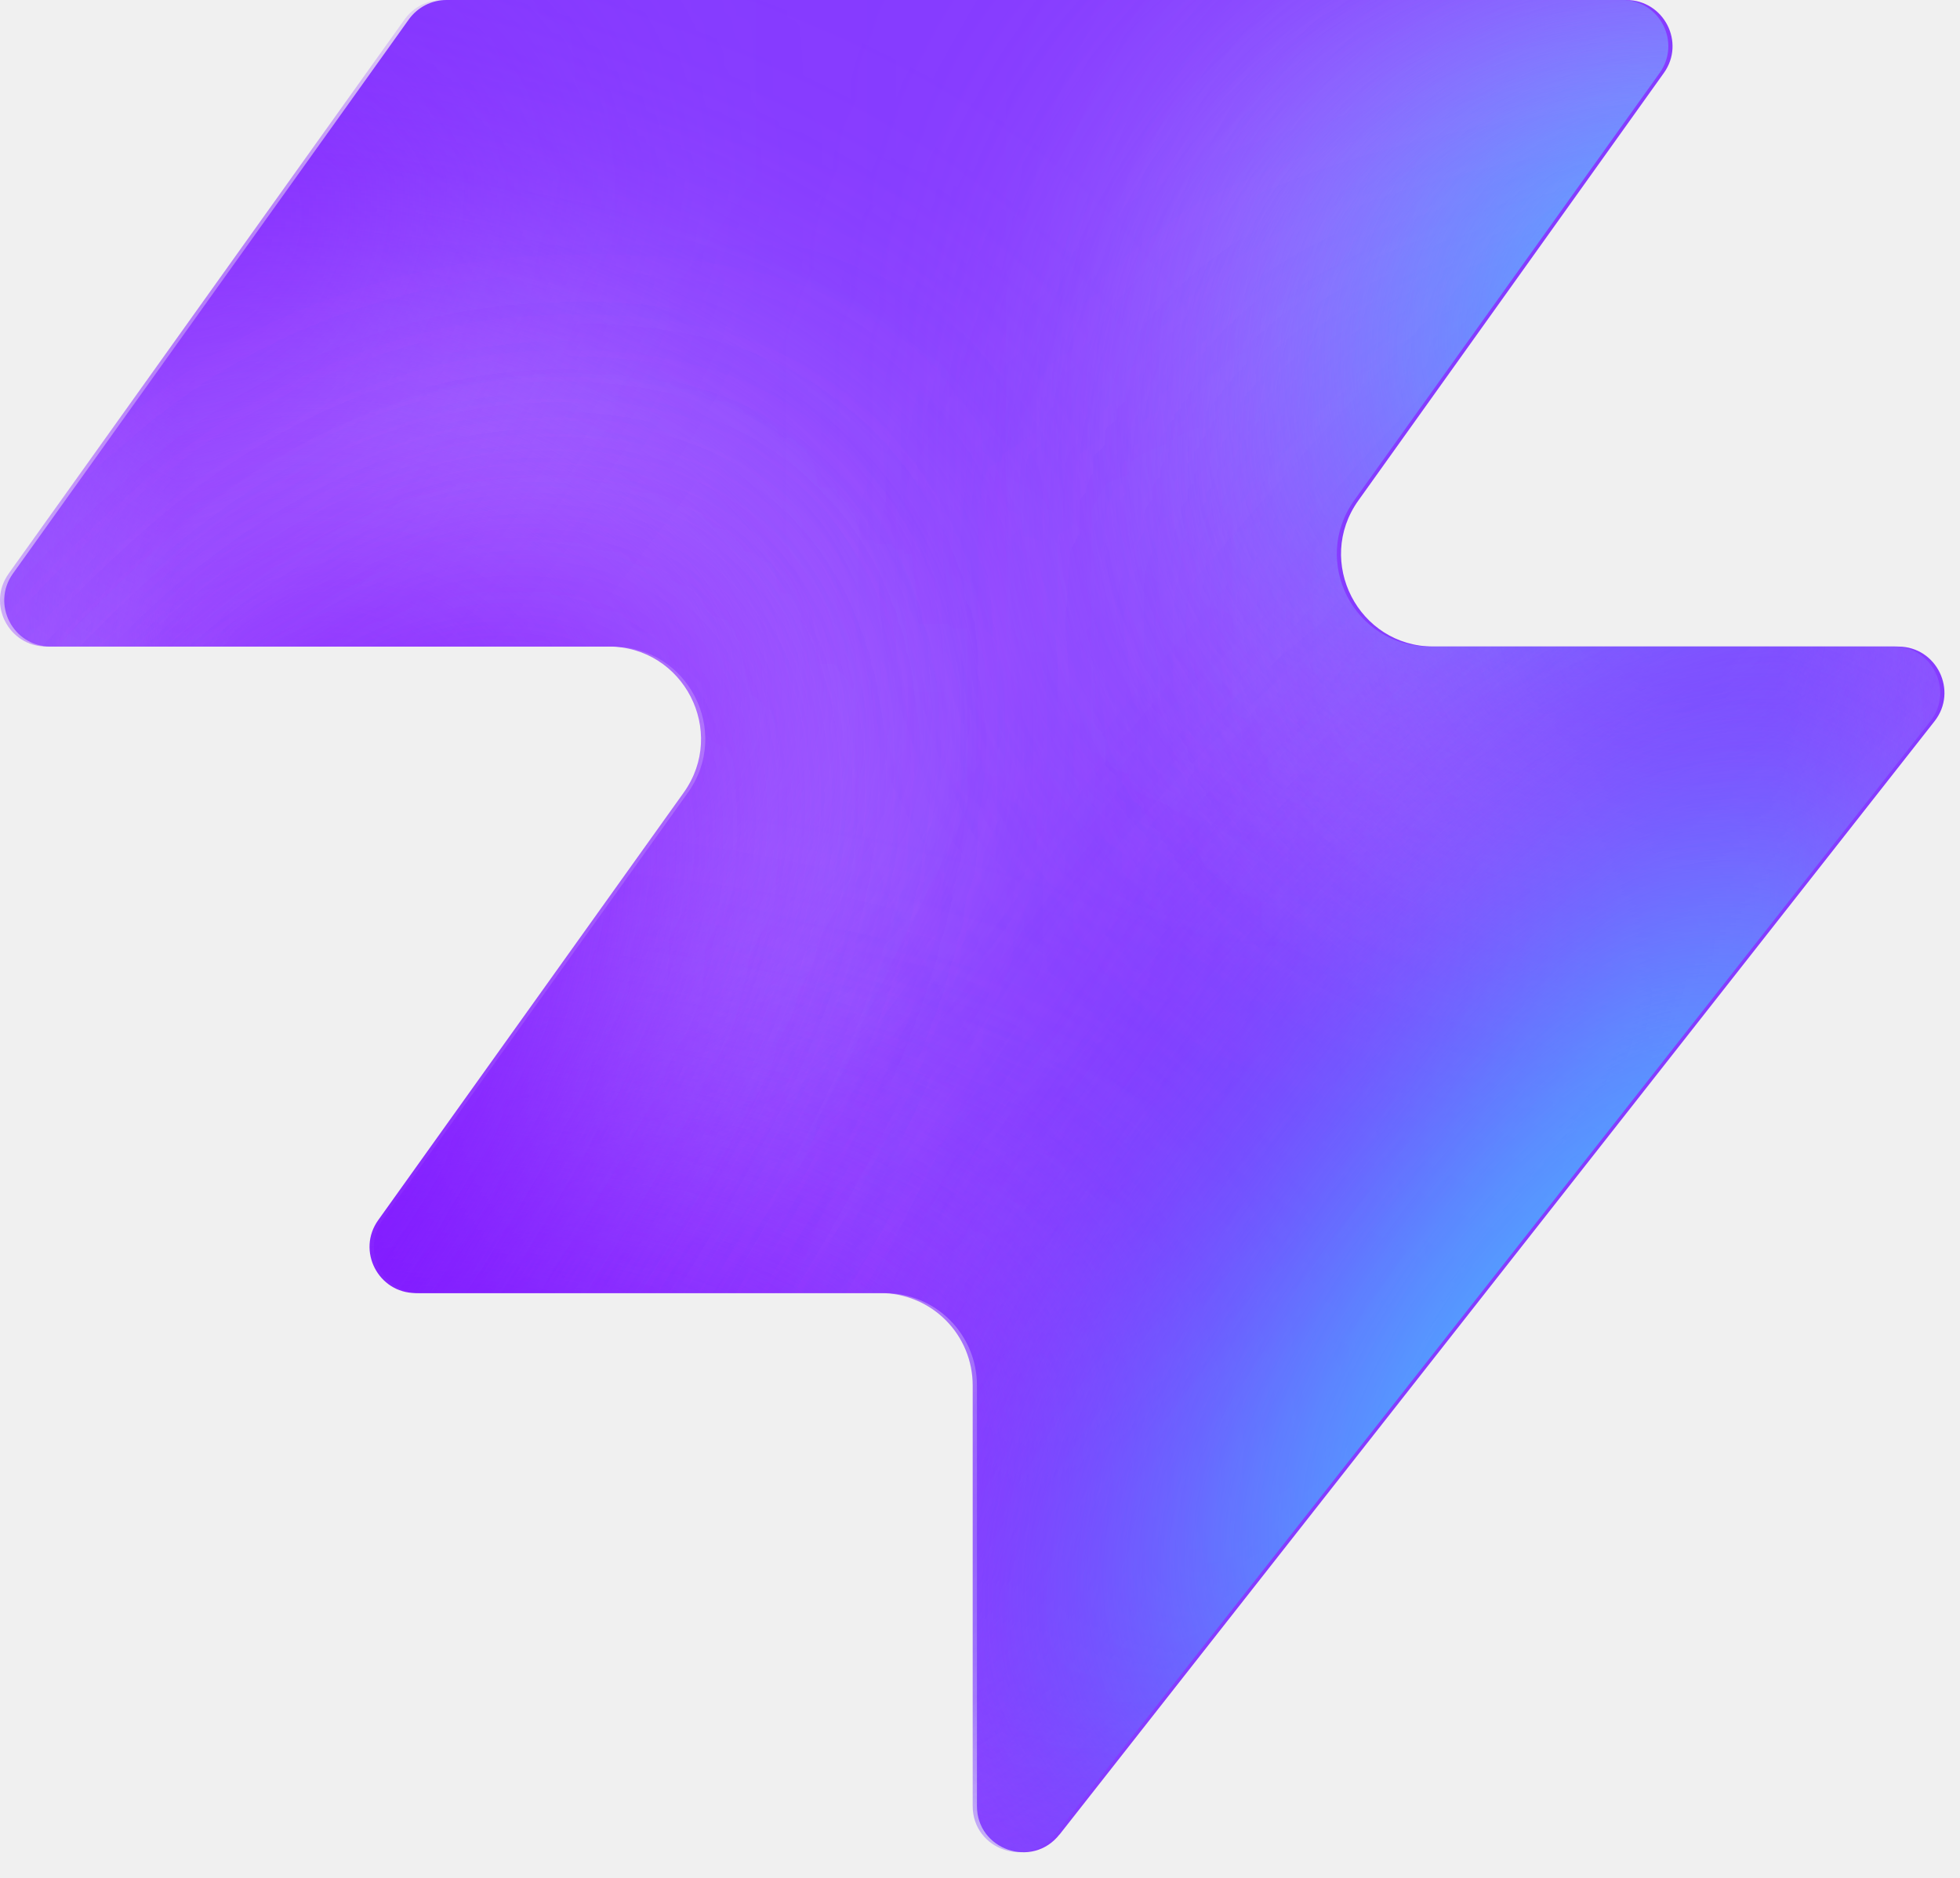
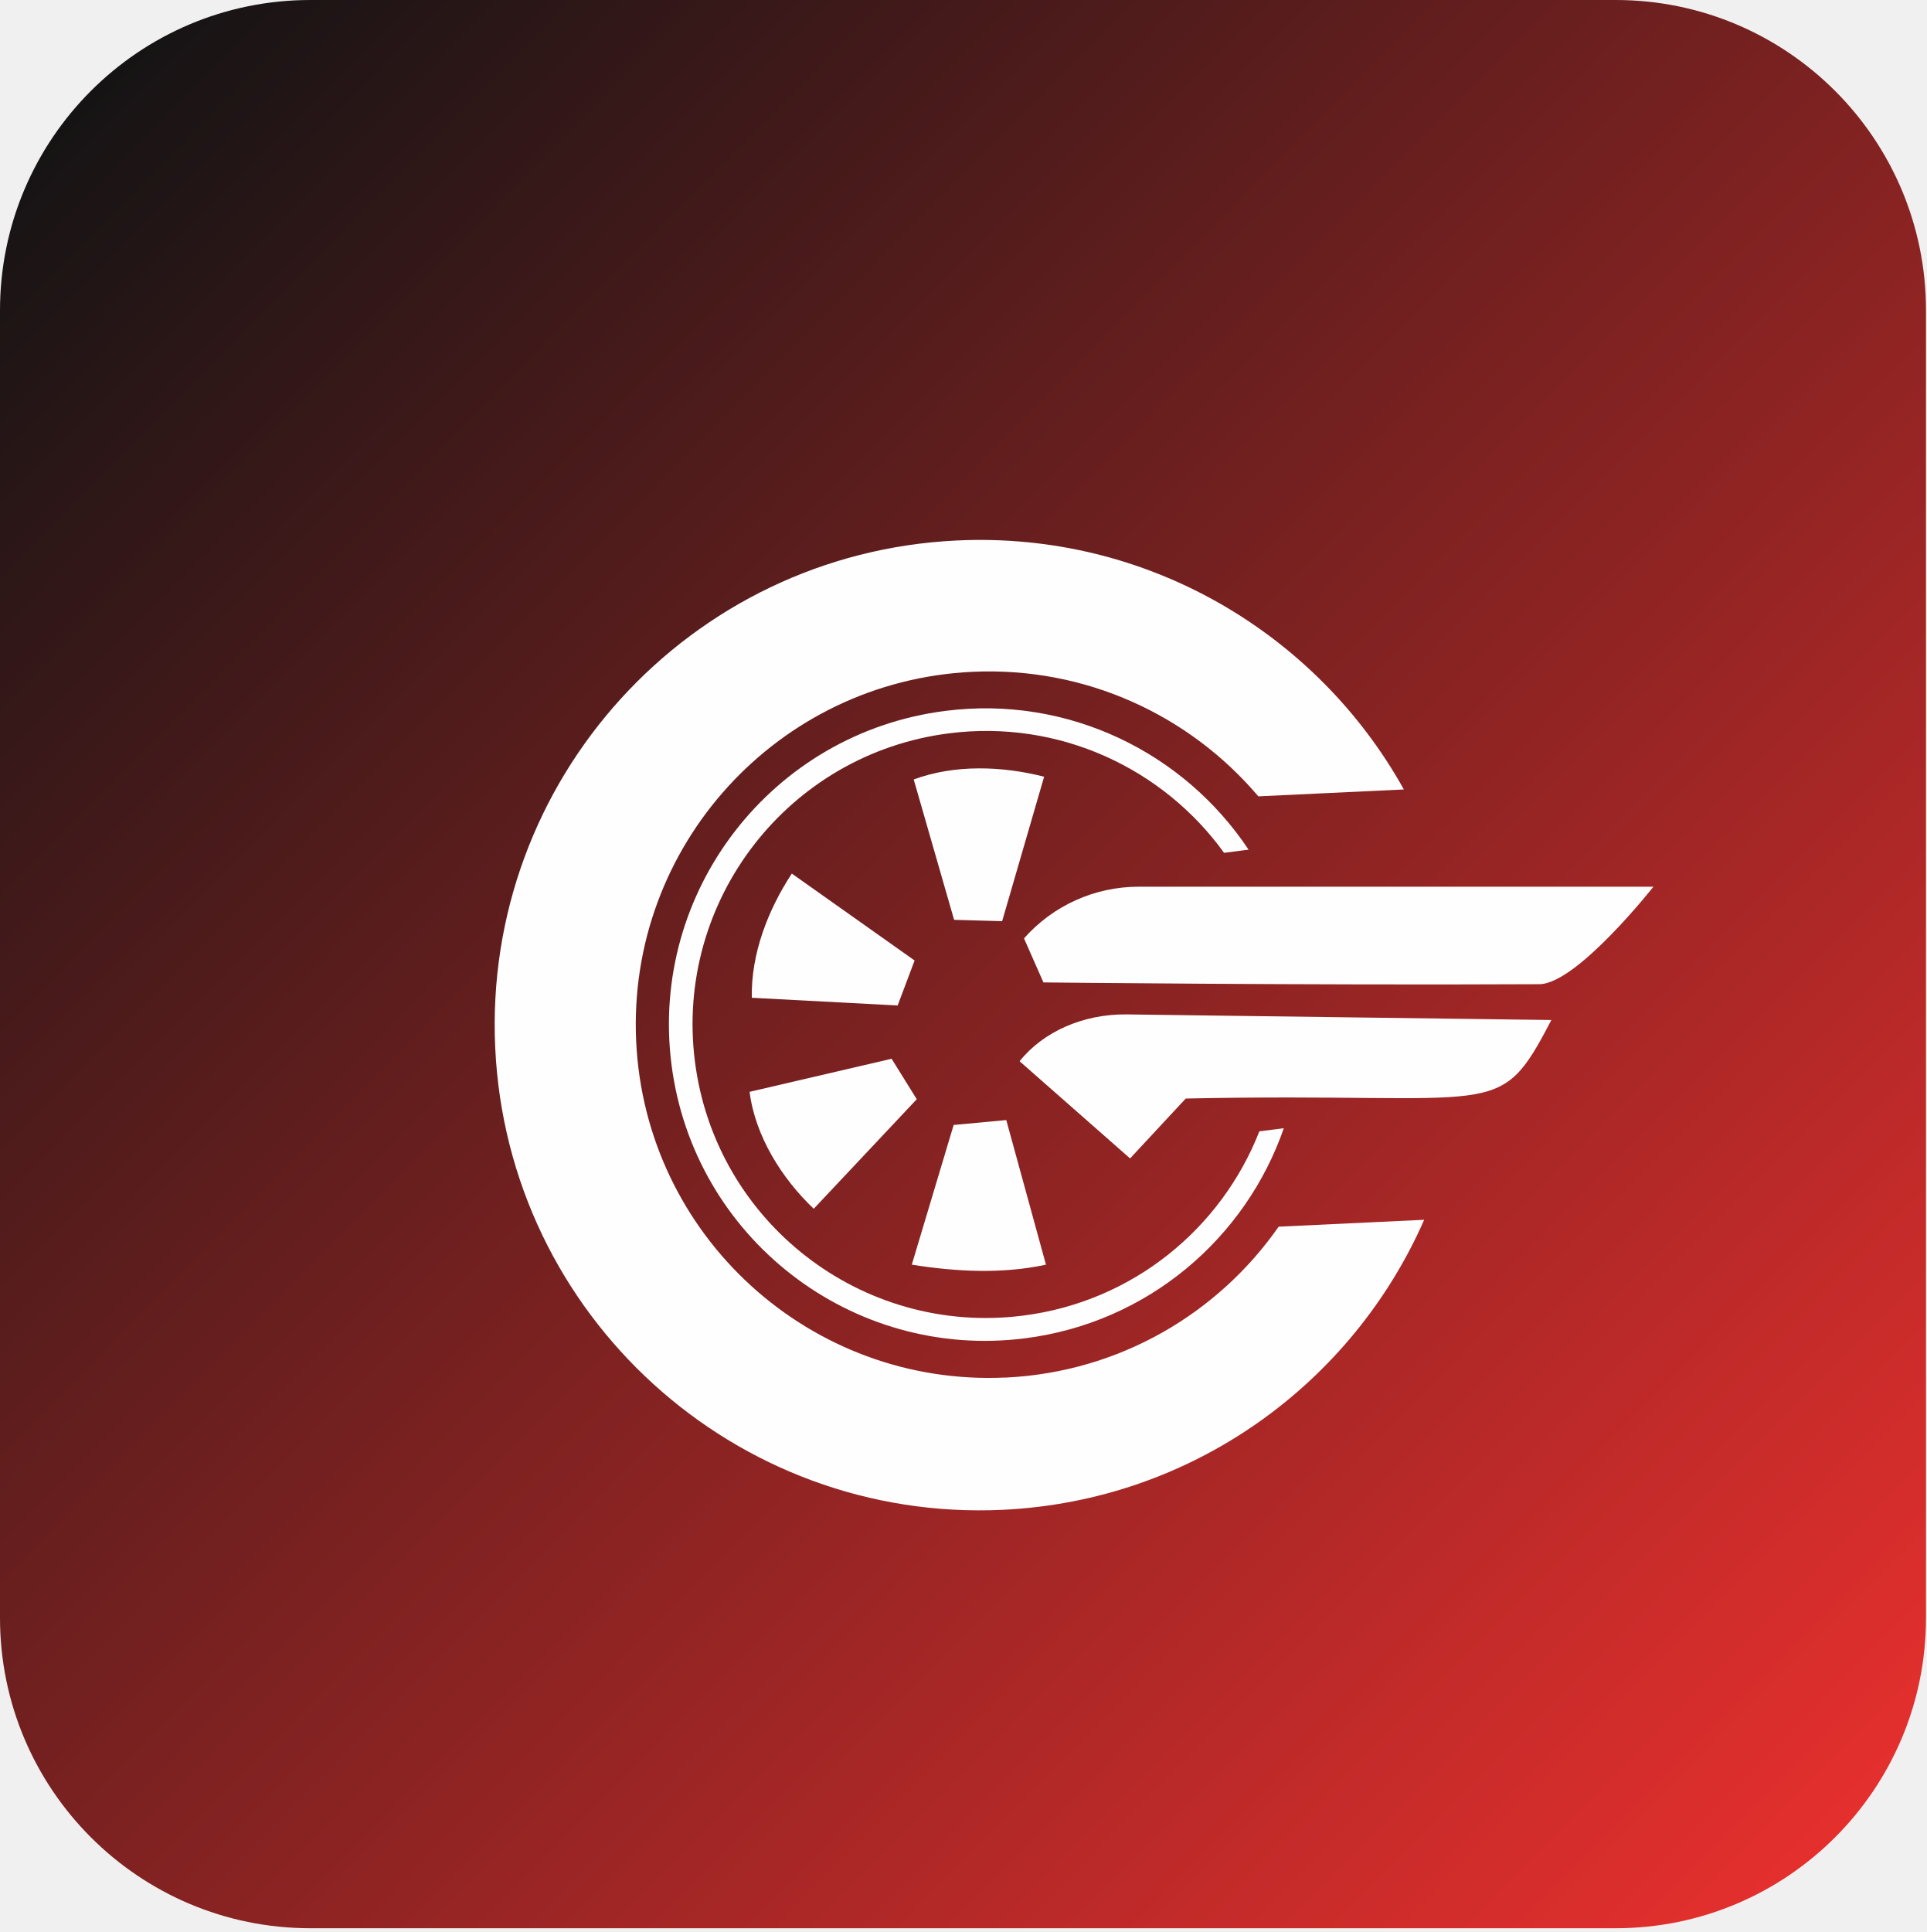
- <svg xmlns="http://www.w3.org/2000/svg" width="48" height="46" fill="none" viewBox="0 0 48 46">
-   <path fill="#863bff" d="M25.946 44.938c-.664.845-2.021.375-2.021-.698V33.937a2.26 2.26 0 0 0-2.262-2.262H10.287c-.92 0-1.456-1.04-.92-1.788l7.48-10.471c1.07-1.497 0-3.578-1.842-3.578H1.237c-.92 0-1.456-1.04-.92-1.788L10.013.474c.214-.297.556-.474.92-.474h28.894c.92 0 1.456 1.04.92 1.788l-7.48 10.471c-1.07 1.498 0 3.579 1.842 3.579h11.377c.943 0 1.473 1.088.89 1.83L25.947 44.94z" style="fill:#863bff;fill:color(display-p3 .525 .23 1);fill-opacity:1" />
-   <mask id="a" width="48" height="46" x="0" y="0" maskUnits="userSpaceOnUse" style="mask-type:alpha">
-     <path fill="#000" d="M25.842 44.938c-.664.844-2.021.375-2.021-.698V33.937a2.26 2.26 0 0 0-2.262-2.262H10.183c-.92 0-1.456-1.04-.92-1.788l7.48-10.471c1.07-1.498 0-3.579-1.842-3.579H1.133c-.92 0-1.456-1.04-.92-1.787L9.91.473c.214-.297.556-.474.92-.474h28.894c.92 0 1.456 1.04.92 1.788l-7.48 10.471c-1.07 1.498 0 3.578 1.842 3.578h11.377c.943 0 1.473 1.088.89 1.832L25.843 44.94z" style="fill:#000;fill-opacity:1" />
-   </mask>
-   <g mask="url(#a)">
-     <g filter="url(#b)">
-       <ellipse cx="5.508" cy="14.704" fill="#ede6ff" rx="5.508" ry="14.704" style="fill:#ede6ff;fill:color(display-p3 .927 .903 1);fill-opacity:1" transform="matrix(.00324 1 1 -.00324 -4.47 31.516)" />
-     </g>
-     <g filter="url(#c)">
-       <ellipse cx="10.399" cy="29.851" fill="#ede6ff" rx="10.399" ry="29.851" style="fill:#ede6ff;fill:color(display-p3 .927 .903 1);fill-opacity:1" transform="matrix(.00324 1 1 -.00324 -39.328 7.883)" />
-     </g>
-     <g filter="url(#d)">
-       <ellipse cx="5.508" cy="30.487" fill="#7e14ff" rx="5.508" ry="30.487" style="fill:#7e14ff;fill:color(display-p3 .492 .077 1);fill-opacity:1" transform="rotate(89.814 -25.913 -14.639)scale(1 -1)" />
-     </g>
-     <g filter="url(#e)">
-       <ellipse cx="5.508" cy="30.599" fill="#7e14ff" rx="5.508" ry="30.599" style="fill:#7e14ff;fill:color(display-p3 .492 .077 1);fill-opacity:1" transform="rotate(89.814 -32.644 -3.334)scale(1 -1)" />
-     </g>
-     <g filter="url(#f)">
-       <ellipse cx="5.508" cy="30.599" fill="#7e14ff" rx="5.508" ry="30.599" style="fill:#7e14ff;fill:color(display-p3 .492 .077 1);fill-opacity:1" transform="matrix(.00324 1 1 -.00324 -34.34 30.47)" />
-     </g>
-     <g filter="url(#g)">
-       <ellipse cx="14.072" cy="22.078" fill="#ede6ff" rx="14.072" ry="22.078" style="fill:#ede6ff;fill:color(display-p3 .927 .903 1);fill-opacity:1" transform="rotate(93.35 24.506 48.493)scale(-1 1)" />
-     </g>
-     <g filter="url(#h)">
-       <ellipse cx="3.47" cy="21.501" fill="#7e14ff" rx="3.47" ry="21.501" style="fill:#7e14ff;fill:color(display-p3 .492 .077 1);fill-opacity:1" transform="rotate(89.009 28.708 47.59)scale(-1 1)" />
-     </g>
-     <g filter="url(#i)">
-       <ellipse cx="3.47" cy="21.501" fill="#7e14ff" rx="3.47" ry="21.501" style="fill:#7e14ff;fill:color(display-p3 .492 .077 1);fill-opacity:1" transform="rotate(89.009 28.708 47.59)scale(-1 1)" />
-     </g>
-     <g filter="url(#j)">
-       <ellipse cx=".387" cy="8.972" fill="#7e14ff" rx="4.407" ry="29.108" style="fill:#7e14ff;fill:color(display-p3 .492 .077 1);fill-opacity:1" transform="rotate(39.51 .387 8.972)" />
-     </g>
-     <g filter="url(#k)">
-       <ellipse cx="47.523" cy="-6.092" fill="#7e14ff" rx="4.407" ry="29.108" style="fill:#7e14ff;fill:color(display-p3 .492 .077 1);fill-opacity:1" transform="rotate(37.892 47.523 -6.092)" />
-     </g>
-     <g filter="url(#l)">
-       <ellipse cx="41.412" cy="6.333" fill="#47bfff" rx="5.971" ry="9.665" style="fill:#47bfff;fill:color(display-p3 .28 .748 1);fill-opacity:1" transform="rotate(37.892 41.412 6.333)" />
-     </g>
-     <g filter="url(#m)">
-       <ellipse cx="-1.879" cy="38.332" fill="#7e14ff" rx="4.407" ry="29.108" style="fill:#7e14ff;fill:color(display-p3 .492 .077 1);fill-opacity:1" transform="rotate(37.892 -1.88 38.332)" />
-     </g>
-     <g filter="url(#n)">
-       <ellipse cx="-1.879" cy="38.332" fill="#7e14ff" rx="4.407" ry="29.108" style="fill:#7e14ff;fill:color(display-p3 .492 .077 1);fill-opacity:1" transform="rotate(37.892 -1.88 38.332)" />
-     </g>
-     <g filter="url(#o)">
-       <ellipse cx="35.651" cy="29.907" fill="#7e14ff" rx="4.407" ry="29.108" style="fill:#7e14ff;fill:color(display-p3 .492 .077 1);fill-opacity:1" transform="rotate(37.892 35.651 29.907)" />
-     </g>
-     <g filter="url(#p)">
-       <ellipse cx="38.418" cy="32.4" fill="#47bfff" rx="5.971" ry="15.297" style="fill:#47bfff;fill:color(display-p3 .28 .748 1);fill-opacity:1" transform="rotate(37.892 38.418 32.4)" />
-     </g>
+ <svg xmlns="http://www.w3.org/2000/svg" width="378" height="379" viewBox="0 0 378 379" fill="none">
+   <rect width="377.893" height="378.262" rx="60.891" fill="url(#paint0_linear_24_126)" />
+   <g clip-path="url(#clip0_24_126)">
+     <path d="M232.667 215.497C294.697 214.21 293.86 220.31 304.385 200.096L220.991 198.996C212.565 198.908 204.677 202.371 200.052 208.184L221.729 227.248L232.654 215.497H232.667Z" fill="#FEFEFE" />
+     <path d="M324.412 173.944H223.416C214.803 173.944 206.615 177.632 200.914 184.082L204.727 192.72C204.727 192.72 256.144 193.296 302.022 193.07C309.386 193.033 324.412 173.944 324.412 173.944Z" fill="#FEFEFE" />
+     <path d="M197.301 270.227C159.073 272.027 126.621 242.5 124.82 204.272C123.02 166.043 152.548 133.591 190.776 131.791C213.115 130.741 233.467 140.391 246.893 156.218L275.445 154.868C258.419 124.277 225.104 104.263 187.751 106.026C135.246 108.501 94.693 153.067 97.168 205.584C99.643 258.089 144.222 298.654 196.726 296.179C234.067 294.417 265.357 271.352 279.433 239.287L250.881 240.637C239.005 257.651 219.641 269.177 197.314 270.24L197.301 270.227Z" fill="#FEFEFE" />
+     <path d="M240.18 167.293L244.98 166.681C232.342 147.679 209.665 136.378 185.488 139.454C151.498 143.766 127.433 174.807 131.746 208.797C136.059 242.787 167.099 266.852 201.089 262.539C225.266 259.476 244.405 242.875 251.894 221.323L247.093 221.935C239.655 240.912 222.354 255.351 200.702 258.088C169.162 262.089 140.347 239.762 136.346 208.209C132.346 176.669 154.673 147.854 186.226 143.854C207.877 141.104 228.229 150.767 240.168 167.293H240.18Z" fill="#FEFEFE" />
+     <path d="M179.45 188.42L155.36 171.369C150.71 178.445 147.334 187.095 147.509 195.733L176.124 197.246L179.45 188.42Z" fill="#FEFEFE" />
+     <path d="M159.661 237.124L179.875 215.635L174.937 207.697L147.072 214.185C148.172 222.873 153.423 231.211 159.661 237.124Z" fill="#FEFEFE" />
+     <path d="M205.228 248.1L197.439 219.723L187.114 220.685L178.9 248.088C187.576 249.475 196.602 249.95 205.228 248.088V248.1Z" fill="#FEFEFE" />
+     <path d="M179.275 152.905L187.201 180.444L196.627 180.707L204.865 152.367C196.652 150.279 187.376 149.917 179.275 152.905Z" fill="#FEFEFE" />
  </g>
  <defs>
-     <filter id="b" width="60.045" height="41.654" x="-19.77" y="16.149" color-interpolation-filters="sRGB" filterUnits="userSpaceOnUse">
-       <feFlood flood-opacity="0" result="BackgroundImageFix" />
-       <feBlend in="SourceGraphic" in2="BackgroundImageFix" result="shape" />
-       <feGaussianBlur result="effect1_foregroundBlur_2002_17158" stdDeviation="7.659" />
-     </filter>
-     <filter id="c" width="90.34" height="51.437" x="-54.613" y="-7.533" color-interpolation-filters="sRGB" filterUnits="userSpaceOnUse">
-       <feFlood flood-opacity="0" result="BackgroundImageFix" />
-       <feBlend in="SourceGraphic" in2="BackgroundImageFix" result="shape" />
-       <feGaussianBlur result="effect1_foregroundBlur_2002_17158" stdDeviation="7.659" />
-     </filter>
-     <filter id="d" width="79.355" height="29.4" x="-49.64" y="2.03" color-interpolation-filters="sRGB" filterUnits="userSpaceOnUse">
-       <feFlood flood-opacity="0" result="BackgroundImageFix" />
-       <feBlend in="SourceGraphic" in2="BackgroundImageFix" result="shape" />
-       <feGaussianBlur result="effect1_foregroundBlur_2002_17158" stdDeviation="4.596" />
-     </filter>
-     <filter id="e" width="79.579" height="29.4" x="-45.045" y="20.029" color-interpolation-filters="sRGB" filterUnits="userSpaceOnUse">
-       <feFlood flood-opacity="0" result="BackgroundImageFix" />
-       <feBlend in="SourceGraphic" in2="BackgroundImageFix" result="shape" />
-       <feGaussianBlur result="effect1_foregroundBlur_2002_17158" stdDeviation="4.596" />
-     </filter>
-     <filter id="f" width="79.579" height="29.4" x="-43.513" y="21.178" color-interpolation-filters="sRGB" filterUnits="userSpaceOnUse">
-       <feFlood flood-opacity="0" result="BackgroundImageFix" />
-       <feBlend in="SourceGraphic" in2="BackgroundImageFix" result="shape" />
-       <feGaussianBlur result="effect1_foregroundBlur_2002_17158" stdDeviation="4.596" />
-     </filter>
-     <filter id="g" width="74.749" height="58.852" x="15.756" y="-17.901" color-interpolation-filters="sRGB" filterUnits="userSpaceOnUse">
-       <feFlood flood-opacity="0" result="BackgroundImageFix" />
-       <feBlend in="SourceGraphic" in2="BackgroundImageFix" result="shape" />
-       <feGaussianBlur result="effect1_foregroundBlur_2002_17158" stdDeviation="7.659" />
-     </filter>
-     <filter id="h" width="61.377" height="25.362" x="23.548" y="2.284" color-interpolation-filters="sRGB" filterUnits="userSpaceOnUse">
-       <feFlood flood-opacity="0" result="BackgroundImageFix" />
-       <feBlend in="SourceGraphic" in2="BackgroundImageFix" result="shape" />
-       <feGaussianBlur result="effect1_foregroundBlur_2002_17158" stdDeviation="4.596" />
-     </filter>
-     <filter id="i" width="61.377" height="25.362" x="23.548" y="2.284" color-interpolation-filters="sRGB" filterUnits="userSpaceOnUse">
-       <feFlood flood-opacity="0" result="BackgroundImageFix" />
-       <feBlend in="SourceGraphic" in2="BackgroundImageFix" result="shape" />
-       <feGaussianBlur result="effect1_foregroundBlur_2002_17158" stdDeviation="4.596" />
-     </filter>
-     <filter id="j" width="56.045" height="63.649" x="-27.636" y="-22.853" color-interpolation-filters="sRGB" filterUnits="userSpaceOnUse">
-       <feFlood flood-opacity="0" result="BackgroundImageFix" />
-       <feBlend in="SourceGraphic" in2="BackgroundImageFix" result="shape" />
-       <feGaussianBlur result="effect1_foregroundBlur_2002_17158" stdDeviation="4.596" />
-     </filter>
-     <filter id="k" width="54.814" height="64.646" x="20.116" y="-38.415" color-interpolation-filters="sRGB" filterUnits="userSpaceOnUse">
-       <feFlood flood-opacity="0" result="BackgroundImageFix" />
-       <feBlend in="SourceGraphic" in2="BackgroundImageFix" result="shape" />
-       <feGaussianBlur result="effect1_foregroundBlur_2002_17158" stdDeviation="4.596" />
-     </filter>
-     <filter id="l" width="33.541" height="35.313" x="24.641" y="-11.323" color-interpolation-filters="sRGB" filterUnits="userSpaceOnUse">
-       <feFlood flood-opacity="0" result="BackgroundImageFix" />
-       <feBlend in="SourceGraphic" in2="BackgroundImageFix" result="shape" />
-       <feGaussianBlur result="effect1_foregroundBlur_2002_17158" stdDeviation="4.596" />
-     </filter>
-     <filter id="m" width="54.814" height="64.646" x="-29.286" y="6.009" color-interpolation-filters="sRGB" filterUnits="userSpaceOnUse">
-       <feFlood flood-opacity="0" result="BackgroundImageFix" />
-       <feBlend in="SourceGraphic" in2="BackgroundImageFix" result="shape" />
-       <feGaussianBlur result="effect1_foregroundBlur_2002_17158" stdDeviation="4.596" />
-     </filter>
-     <filter id="n" width="54.814" height="64.646" x="-29.286" y="6.009" color-interpolation-filters="sRGB" filterUnits="userSpaceOnUse">
-       <feFlood flood-opacity="0" result="BackgroundImageFix" />
-       <feBlend in="SourceGraphic" in2="BackgroundImageFix" result="shape" />
-       <feGaussianBlur result="effect1_foregroundBlur_2002_17158" stdDeviation="4.596" />
-     </filter>
-     <filter id="o" width="54.814" height="64.646" x="8.244" y="-2.416" color-interpolation-filters="sRGB" filterUnits="userSpaceOnUse">
-       <feFlood flood-opacity="0" result="BackgroundImageFix" />
-       <feBlend in="SourceGraphic" in2="BackgroundImageFix" result="shape" />
-       <feGaussianBlur result="effect1_foregroundBlur_2002_17158" stdDeviation="4.596" />
-     </filter>
-     <filter id="p" width="39.409" height="43.623" x="18.713" y="10.588" color-interpolation-filters="sRGB" filterUnits="userSpaceOnUse">
-       <feFlood flood-opacity="0" result="BackgroundImageFix" />
-       <feBlend in="SourceGraphic" in2="BackgroundImageFix" result="shape" />
-       <feGaussianBlur result="effect1_foregroundBlur_2002_17158" stdDeviation="4.596" />
-     </filter>
+     <linearGradient id="paint0_linear_24_126" x1="9.041" y1="18.267" x2="365.9" y2="370.144" gradientUnits="userSpaceOnUse">
+       <stop stop-color="#131314" />
+       <stop offset="1" stop-color="#E9302E" />
+     </linearGradient>
+     <clipPath id="clip0_24_126">
+       <rect width="227.356" height="190.366" fill="white" transform="translate(97.0566 105.913)" />
+     </clipPath>
  </defs>
</svg>
